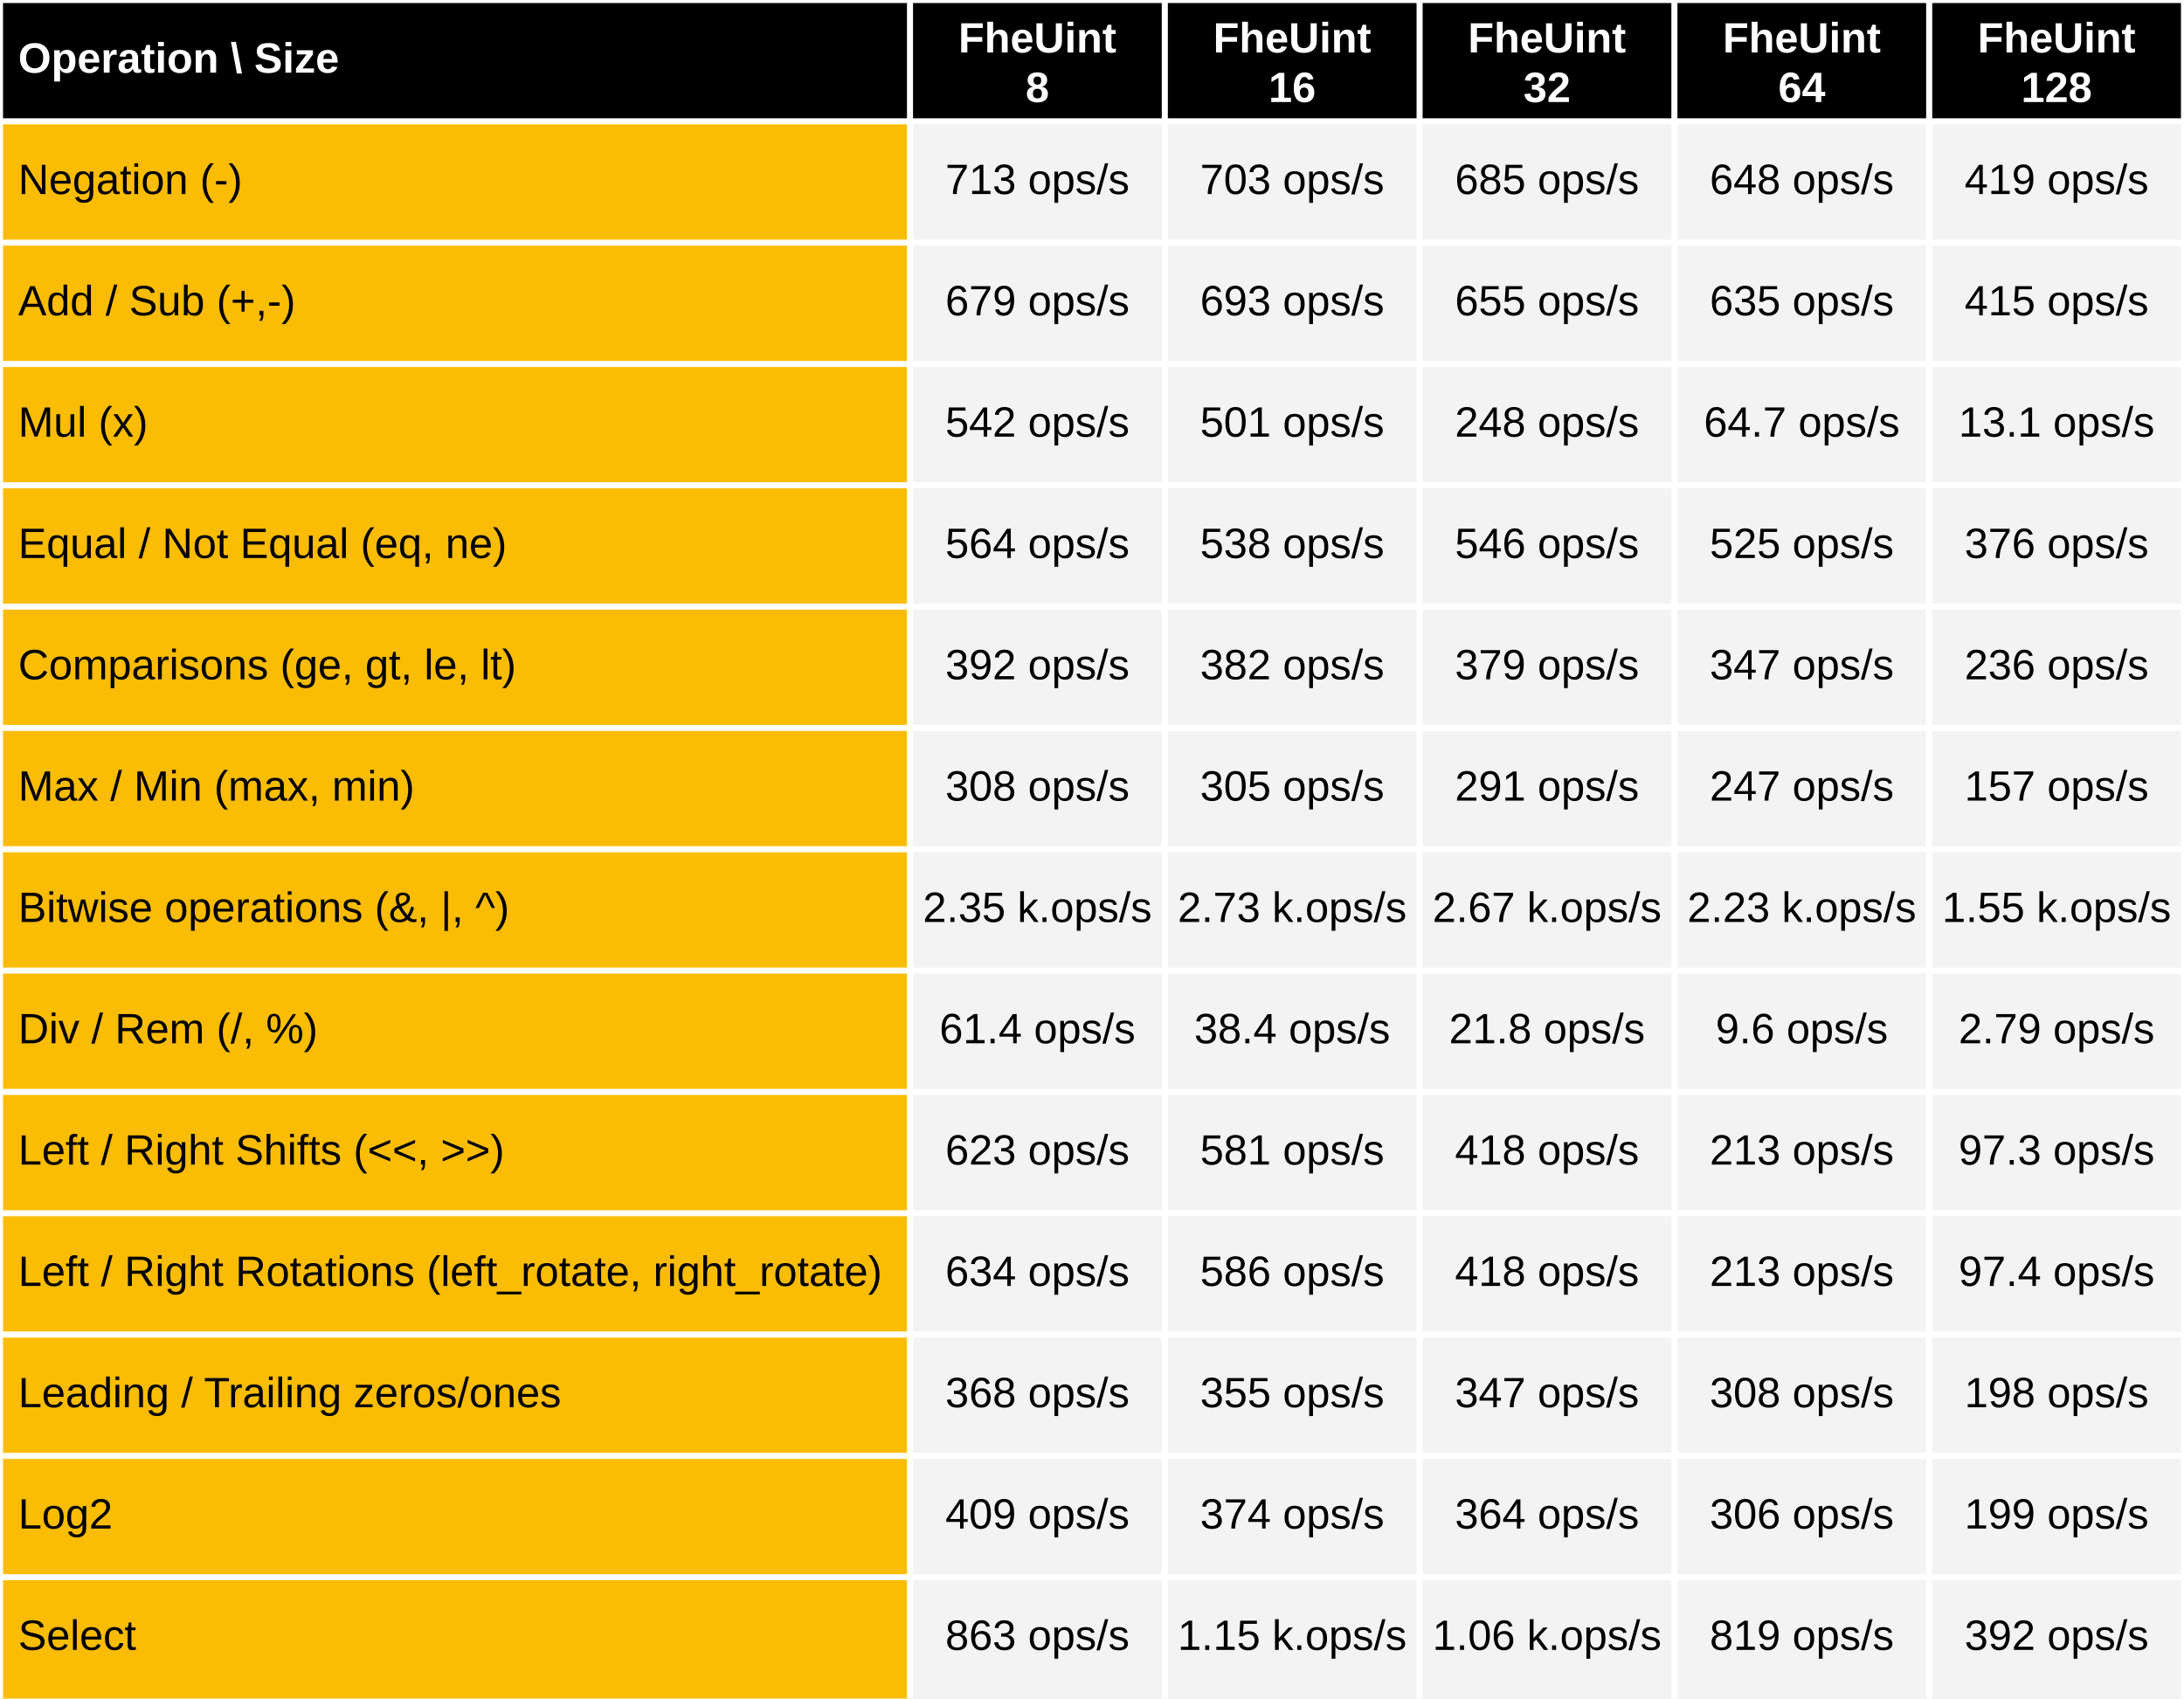
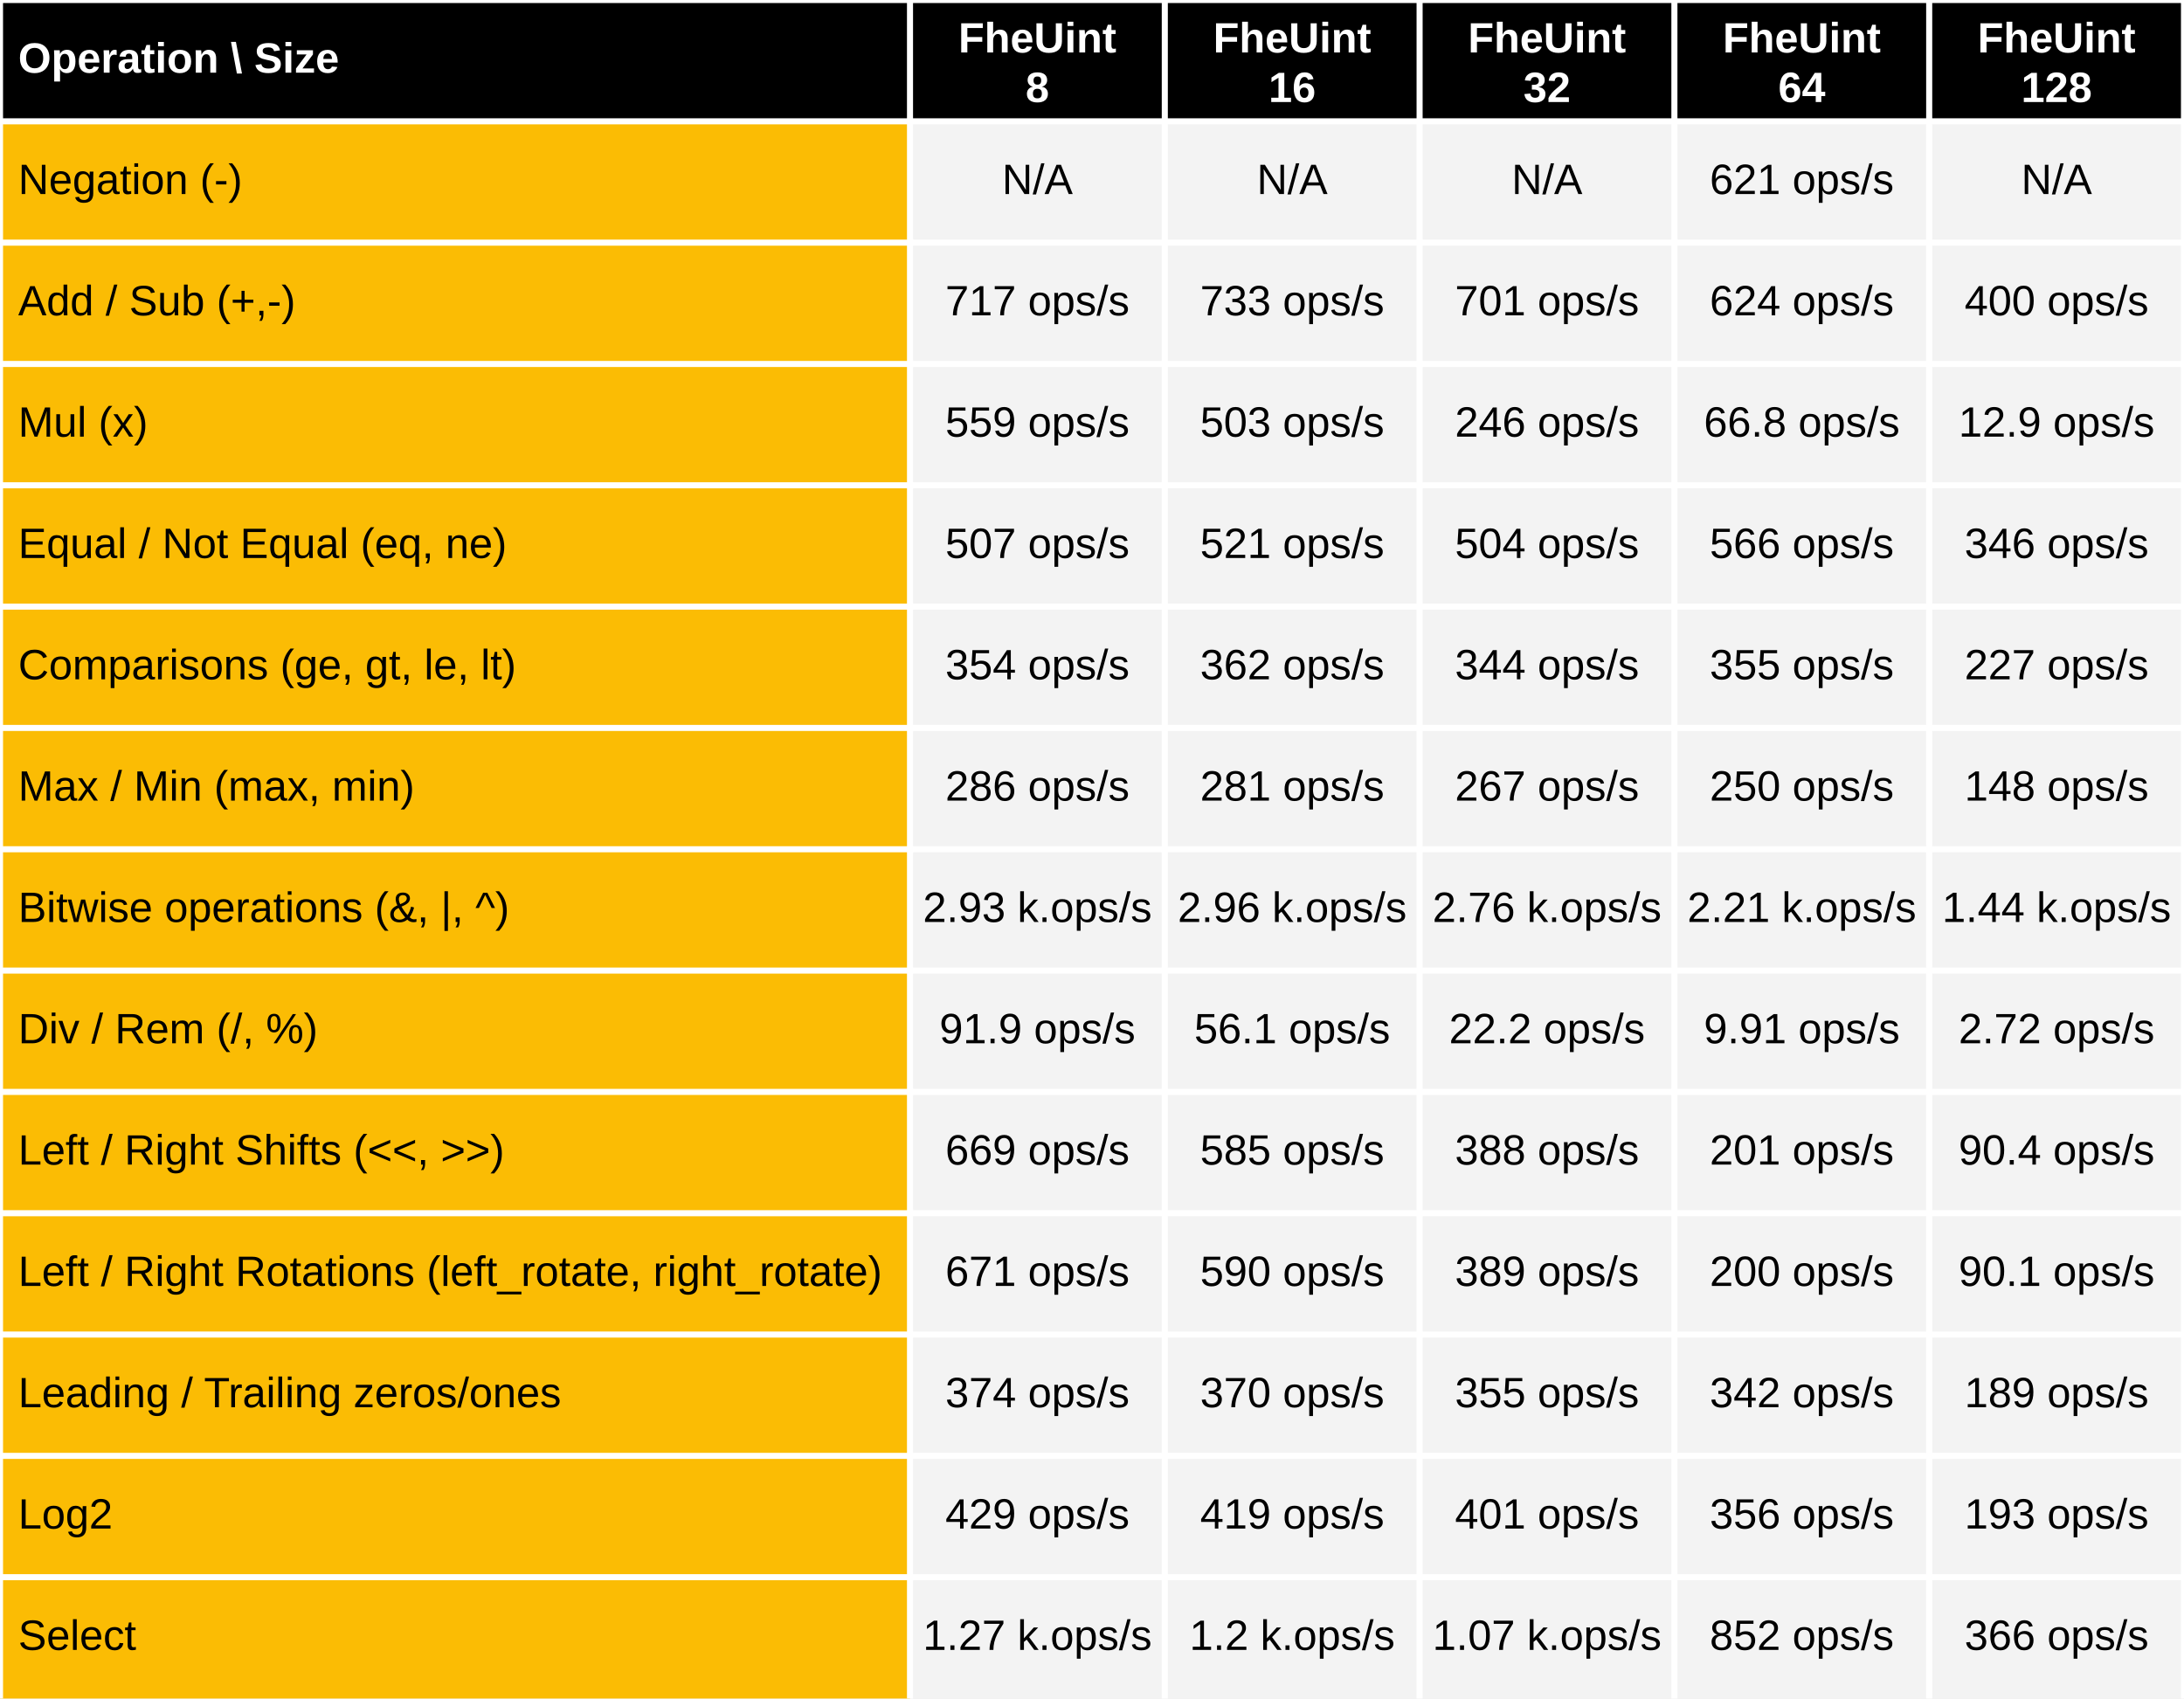
<svg xmlns="http://www.w3.org/2000/svg" viewBox="0 0 720 560" preserveAspectRatio="meet" width="100%" height="560">
  <rect x="0" y="0" width="720" height="40" fill="black" />
  <text dominant-baseline="middle" text-anchor="start" font-family="Arial" font-size="14" font-weight="bold" fill="white" x="6" y="20.0">Operation \ Size</text>
  <text dominant-baseline="middle" text-anchor="middle" font-family="Arial" font-size="14" font-weight="bold" fill="white" x="342.0" y="13.333">FheUint</text>
  <text dominant-baseline="middle" text-anchor="middle" font-family="Arial" font-size="14" font-weight="bold" fill="white" x="342.0" y="29.667">8</text>
  <text dominant-baseline="middle" text-anchor="middle" font-family="Arial" font-size="14" font-weight="bold" fill="white" x="426.0" y="13.333">FheUint</text>
  <text dominant-baseline="middle" text-anchor="middle" font-family="Arial" font-size="14" font-weight="bold" fill="white" x="426.0" y="29.667">16</text>
  <text dominant-baseline="middle" text-anchor="middle" font-family="Arial" font-size="14" font-weight="bold" fill="white" x="510.0" y="13.333">FheUint</text>
  <text dominant-baseline="middle" text-anchor="middle" font-family="Arial" font-size="14" font-weight="bold" fill="white" x="510.0" y="29.667">32</text>
  <text dominant-baseline="middle" text-anchor="middle" font-family="Arial" font-size="14" font-weight="bold" fill="white" x="594.0" y="13.333">FheUint</text>
  <text dominant-baseline="middle" text-anchor="middle" font-family="Arial" font-size="14" font-weight="bold" fill="white" x="594.0" y="29.667">64</text>
  <text dominant-baseline="middle" text-anchor="middle" font-family="Arial" font-size="14" font-weight="bold" fill="white" x="678.0" y="13.333">FheUint</text>
  <text dominant-baseline="middle" text-anchor="middle" font-family="Arial" font-size="14" font-weight="bold" fill="white" x="678.0" y="29.667">128</text>
  <rect x="0" y="40" width="300" height="520" fill="#fbbc04" />
  <rect x="300" y="40" width="420" height="520" fill="#f3f3f3" />
  <text dominant-baseline="middle" text-anchor="start" font-family="Arial" font-size="14" font-weight="normal" fill="black" x="6" y="60.0">Negation (-)</text>
-   <text dominant-baseline="middle" text-anchor="middle" font-family="Arial" font-size="14" font-weight="normal" fill="black" x="342.0" y="60.0">713 ops/s</text>
-   <text dominant-baseline="middle" text-anchor="middle" font-family="Arial" font-size="14" font-weight="normal" fill="black" x="426.0" y="60.0">703 ops/s</text>
-   <text dominant-baseline="middle" text-anchor="middle" font-family="Arial" font-size="14" font-weight="normal" fill="black" x="510.0" y="60.0">685 ops/s</text>
-   <text dominant-baseline="middle" text-anchor="middle" font-family="Arial" font-size="14" font-weight="normal" fill="black" x="594.0" y="60.0">648 ops/s</text>
-   <text dominant-baseline="middle" text-anchor="middle" font-family="Arial" font-size="14" font-weight="normal" fill="black" x="678.0" y="60.0">419 ops/s</text>
+   <text dominant-baseline="middle" text-anchor="middle" font-family="Arial" font-size="14" font-weight="normal" fill="black" x="342.0" y="60.0">N/A</text>
+   <text dominant-baseline="middle" text-anchor="middle" font-family="Arial" font-size="14" font-weight="normal" fill="black" x="426.0" y="60.0">N/A</text>
+   <text dominant-baseline="middle" text-anchor="middle" font-family="Arial" font-size="14" font-weight="normal" fill="black" x="510.0" y="60.0">N/A</text>
+   <text dominant-baseline="middle" text-anchor="middle" font-family="Arial" font-size="14" font-weight="normal" fill="black" x="594.0" y="60.0">621 ops/s</text>
+   <text dominant-baseline="middle" text-anchor="middle" font-family="Arial" font-size="14" font-weight="normal" fill="black" x="678.0" y="60.0">N/A</text>
  <text dominant-baseline="middle" text-anchor="start" font-family="Arial" font-size="14" font-weight="normal" fill="black" x="6" y="100.0">Add / Sub (+,-)</text>
-   <text dominant-baseline="middle" text-anchor="middle" font-family="Arial" font-size="14" font-weight="normal" fill="black" x="342.0" y="100.0">679 ops/s</text>
-   <text dominant-baseline="middle" text-anchor="middle" font-family="Arial" font-size="14" font-weight="normal" fill="black" x="426.0" y="100.0">693 ops/s</text>
-   <text dominant-baseline="middle" text-anchor="middle" font-family="Arial" font-size="14" font-weight="normal" fill="black" x="510.0" y="100.0">655 ops/s</text>
-   <text dominant-baseline="middle" text-anchor="middle" font-family="Arial" font-size="14" font-weight="normal" fill="black" x="594.0" y="100.0">635 ops/s</text>
-   <text dominant-baseline="middle" text-anchor="middle" font-family="Arial" font-size="14" font-weight="normal" fill="black" x="678.0" y="100.0">415 ops/s</text>
+   <text dominant-baseline="middle" text-anchor="middle" font-family="Arial" font-size="14" font-weight="normal" fill="black" x="342.0" y="100.0">717 ops/s</text>
+   <text dominant-baseline="middle" text-anchor="middle" font-family="Arial" font-size="14" font-weight="normal" fill="black" x="426.0" y="100.0">733 ops/s</text>
+   <text dominant-baseline="middle" text-anchor="middle" font-family="Arial" font-size="14" font-weight="normal" fill="black" x="510.0" y="100.0">701 ops/s</text>
+   <text dominant-baseline="middle" text-anchor="middle" font-family="Arial" font-size="14" font-weight="normal" fill="black" x="594.0" y="100.0">624 ops/s</text>
+   <text dominant-baseline="middle" text-anchor="middle" font-family="Arial" font-size="14" font-weight="normal" fill="black" x="678.0" y="100.0">400 ops/s</text>
  <text dominant-baseline="middle" text-anchor="start" font-family="Arial" font-size="14" font-weight="normal" fill="black" x="6" y="140.0">Mul (x)</text>
-   <text dominant-baseline="middle" text-anchor="middle" font-family="Arial" font-size="14" font-weight="normal" fill="black" x="342.0" y="140.0">542 ops/s</text>
-   <text dominant-baseline="middle" text-anchor="middle" font-family="Arial" font-size="14" font-weight="normal" fill="black" x="426.0" y="140.0">501 ops/s</text>
-   <text dominant-baseline="middle" text-anchor="middle" font-family="Arial" font-size="14" font-weight="normal" fill="black" x="510.0" y="140.0">248 ops/s</text>
-   <text dominant-baseline="middle" text-anchor="middle" font-family="Arial" font-size="14" font-weight="normal" fill="black" x="594.0" y="140.0">64.7 ops/s</text>
-   <text dominant-baseline="middle" text-anchor="middle" font-family="Arial" font-size="14" font-weight="normal" fill="black" x="678.0" y="140.0">13.1 ops/s</text>
+   <text dominant-baseline="middle" text-anchor="middle" font-family="Arial" font-size="14" font-weight="normal" fill="black" x="342.0" y="140.0">559 ops/s</text>
+   <text dominant-baseline="middle" text-anchor="middle" font-family="Arial" font-size="14" font-weight="normal" fill="black" x="426.0" y="140.0">503 ops/s</text>
+   <text dominant-baseline="middle" text-anchor="middle" font-family="Arial" font-size="14" font-weight="normal" fill="black" x="510.0" y="140.0">246 ops/s</text>
+   <text dominant-baseline="middle" text-anchor="middle" font-family="Arial" font-size="14" font-weight="normal" fill="black" x="594.0" y="140.0">66.8 ops/s</text>
+   <text dominant-baseline="middle" text-anchor="middle" font-family="Arial" font-size="14" font-weight="normal" fill="black" x="678.0" y="140.0">12.9 ops/s</text>
  <text dominant-baseline="middle" text-anchor="start" font-family="Arial" font-size="14" font-weight="normal" fill="black" x="6" y="180.0">Equal / Not Equal (eq, ne)</text>
-   <text dominant-baseline="middle" text-anchor="middle" font-family="Arial" font-size="14" font-weight="normal" fill="black" x="342.0" y="180.0">564 ops/s</text>
-   <text dominant-baseline="middle" text-anchor="middle" font-family="Arial" font-size="14" font-weight="normal" fill="black" x="426.0" y="180.0">538 ops/s</text>
-   <text dominant-baseline="middle" text-anchor="middle" font-family="Arial" font-size="14" font-weight="normal" fill="black" x="510.0" y="180.0">546 ops/s</text>
-   <text dominant-baseline="middle" text-anchor="middle" font-family="Arial" font-size="14" font-weight="normal" fill="black" x="594.0" y="180.0">525 ops/s</text>
-   <text dominant-baseline="middle" text-anchor="middle" font-family="Arial" font-size="14" font-weight="normal" fill="black" x="678.0" y="180.0">376 ops/s</text>
+   <text dominant-baseline="middle" text-anchor="middle" font-family="Arial" font-size="14" font-weight="normal" fill="black" x="342.0" y="180.0">507 ops/s</text>
+   <text dominant-baseline="middle" text-anchor="middle" font-family="Arial" font-size="14" font-weight="normal" fill="black" x="426.0" y="180.0">521 ops/s</text>
+   <text dominant-baseline="middle" text-anchor="middle" font-family="Arial" font-size="14" font-weight="normal" fill="black" x="510.0" y="180.0">504 ops/s</text>
+   <text dominant-baseline="middle" text-anchor="middle" font-family="Arial" font-size="14" font-weight="normal" fill="black" x="594.0" y="180.0">566 ops/s</text>
+   <text dominant-baseline="middle" text-anchor="middle" font-family="Arial" font-size="14" font-weight="normal" fill="black" x="678.0" y="180.0">346 ops/s</text>
  <text dominant-baseline="middle" text-anchor="start" font-family="Arial" font-size="14" font-weight="normal" fill="black" x="6" y="220.0">Comparisons (ge, gt, le, lt)</text>
-   <text dominant-baseline="middle" text-anchor="middle" font-family="Arial" font-size="14" font-weight="normal" fill="black" x="342.0" y="220.0">392 ops/s</text>
-   <text dominant-baseline="middle" text-anchor="middle" font-family="Arial" font-size="14" font-weight="normal" fill="black" x="426.0" y="220.0">382 ops/s</text>
-   <text dominant-baseline="middle" text-anchor="middle" font-family="Arial" font-size="14" font-weight="normal" fill="black" x="510.0" y="220.0">379 ops/s</text>
-   <text dominant-baseline="middle" text-anchor="middle" font-family="Arial" font-size="14" font-weight="normal" fill="black" x="594.0" y="220.0">347 ops/s</text>
-   <text dominant-baseline="middle" text-anchor="middle" font-family="Arial" font-size="14" font-weight="normal" fill="black" x="678.0" y="220.0">236 ops/s</text>
+   <text dominant-baseline="middle" text-anchor="middle" font-family="Arial" font-size="14" font-weight="normal" fill="black" x="342.0" y="220.0">354 ops/s</text>
+   <text dominant-baseline="middle" text-anchor="middle" font-family="Arial" font-size="14" font-weight="normal" fill="black" x="426.0" y="220.0">362 ops/s</text>
+   <text dominant-baseline="middle" text-anchor="middle" font-family="Arial" font-size="14" font-weight="normal" fill="black" x="510.0" y="220.0">344 ops/s</text>
+   <text dominant-baseline="middle" text-anchor="middle" font-family="Arial" font-size="14" font-weight="normal" fill="black" x="594.0" y="220.0">355 ops/s</text>
+   <text dominant-baseline="middle" text-anchor="middle" font-family="Arial" font-size="14" font-weight="normal" fill="black" x="678.0" y="220.0">227 ops/s</text>
  <text dominant-baseline="middle" text-anchor="start" font-family="Arial" font-size="14" font-weight="normal" fill="black" x="6" y="260.0">Max / Min (max, min)</text>
-   <text dominant-baseline="middle" text-anchor="middle" font-family="Arial" font-size="14" font-weight="normal" fill="black" x="342.0" y="260.0">308 ops/s</text>
-   <text dominant-baseline="middle" text-anchor="middle" font-family="Arial" font-size="14" font-weight="normal" fill="black" x="426.0" y="260.0">305 ops/s</text>
-   <text dominant-baseline="middle" text-anchor="middle" font-family="Arial" font-size="14" font-weight="normal" fill="black" x="510.0" y="260.0">291 ops/s</text>
-   <text dominant-baseline="middle" text-anchor="middle" font-family="Arial" font-size="14" font-weight="normal" fill="black" x="594.0" y="260.0">247 ops/s</text>
-   <text dominant-baseline="middle" text-anchor="middle" font-family="Arial" font-size="14" font-weight="normal" fill="black" x="678.0" y="260.0">157 ops/s</text>
+   <text dominant-baseline="middle" text-anchor="middle" font-family="Arial" font-size="14" font-weight="normal" fill="black" x="342.0" y="260.0">286 ops/s</text>
+   <text dominant-baseline="middle" text-anchor="middle" font-family="Arial" font-size="14" font-weight="normal" fill="black" x="426.0" y="260.0">281 ops/s</text>
+   <text dominant-baseline="middle" text-anchor="middle" font-family="Arial" font-size="14" font-weight="normal" fill="black" x="510.0" y="260.0">267 ops/s</text>
+   <text dominant-baseline="middle" text-anchor="middle" font-family="Arial" font-size="14" font-weight="normal" fill="black" x="594.0" y="260.0">250 ops/s</text>
+   <text dominant-baseline="middle" text-anchor="middle" font-family="Arial" font-size="14" font-weight="normal" fill="black" x="678.0" y="260.0">148 ops/s</text>
  <text dominant-baseline="middle" text-anchor="start" font-family="Arial" font-size="14" font-weight="normal" fill="black" x="6" y="300.0">Bitwise operations (&amp;, |, ^)</text>
-   <text dominant-baseline="middle" text-anchor="middle" font-family="Arial" font-size="14" font-weight="normal" fill="black" x="342.0" y="300.0">2.35 k.ops/s</text>
-   <text dominant-baseline="middle" text-anchor="middle" font-family="Arial" font-size="14" font-weight="normal" fill="black" x="426.0" y="300.0">2.73 k.ops/s</text>
-   <text dominant-baseline="middle" text-anchor="middle" font-family="Arial" font-size="14" font-weight="normal" fill="black" x="510.0" y="300.0">2.67 k.ops/s</text>
-   <text dominant-baseline="middle" text-anchor="middle" font-family="Arial" font-size="14" font-weight="normal" fill="black" x="594.0" y="300.0">2.23 k.ops/s</text>
-   <text dominant-baseline="middle" text-anchor="middle" font-family="Arial" font-size="14" font-weight="normal" fill="black" x="678.0" y="300.0">1.55 k.ops/s</text>
+   <text dominant-baseline="middle" text-anchor="middle" font-family="Arial" font-size="14" font-weight="normal" fill="black" x="342.0" y="300.0">2.93 k.ops/s</text>
+   <text dominant-baseline="middle" text-anchor="middle" font-family="Arial" font-size="14" font-weight="normal" fill="black" x="426.0" y="300.0">2.96 k.ops/s</text>
+   <text dominant-baseline="middle" text-anchor="middle" font-family="Arial" font-size="14" font-weight="normal" fill="black" x="510.0" y="300.0">2.76 k.ops/s</text>
+   <text dominant-baseline="middle" text-anchor="middle" font-family="Arial" font-size="14" font-weight="normal" fill="black" x="594.0" y="300.0">2.21 k.ops/s</text>
+   <text dominant-baseline="middle" text-anchor="middle" font-family="Arial" font-size="14" font-weight="normal" fill="black" x="678.0" y="300.0">1.44 k.ops/s</text>
  <text dominant-baseline="middle" text-anchor="start" font-family="Arial" font-size="14" font-weight="normal" fill="black" x="6" y="340.0">Div / Rem  (/, %)</text>
-   <text dominant-baseline="middle" text-anchor="middle" font-family="Arial" font-size="14" font-weight="normal" fill="black" x="342.0" y="340.0">61.4 ops/s</text>
-   <text dominant-baseline="middle" text-anchor="middle" font-family="Arial" font-size="14" font-weight="normal" fill="black" x="426.0" y="340.0">38.4 ops/s</text>
-   <text dominant-baseline="middle" text-anchor="middle" font-family="Arial" font-size="14" font-weight="normal" fill="black" x="510.0" y="340.0">21.8 ops/s</text>
-   <text dominant-baseline="middle" text-anchor="middle" font-family="Arial" font-size="14" font-weight="normal" fill="black" x="594.0" y="340.0">9.6 ops/s</text>
-   <text dominant-baseline="middle" text-anchor="middle" font-family="Arial" font-size="14" font-weight="normal" fill="black" x="678.0" y="340.0">2.79 ops/s</text>
+   <text dominant-baseline="middle" text-anchor="middle" font-family="Arial" font-size="14" font-weight="normal" fill="black" x="342.0" y="340.0">91.9 ops/s</text>
+   <text dominant-baseline="middle" text-anchor="middle" font-family="Arial" font-size="14" font-weight="normal" fill="black" x="426.0" y="340.0">56.1 ops/s</text>
+   <text dominant-baseline="middle" text-anchor="middle" font-family="Arial" font-size="14" font-weight="normal" fill="black" x="510.0" y="340.0">22.2 ops/s</text>
+   <text dominant-baseline="middle" text-anchor="middle" font-family="Arial" font-size="14" font-weight="normal" fill="black" x="594.0" y="340.0">9.91 ops/s</text>
+   <text dominant-baseline="middle" text-anchor="middle" font-family="Arial" font-size="14" font-weight="normal" fill="black" x="678.0" y="340.0">2.72 ops/s</text>
  <text dominant-baseline="middle" text-anchor="start" font-family="Arial" font-size="14" font-weight="normal" fill="black" x="6" y="380.0">Left / Right Shifts (&lt;&lt;, &gt;&gt;)</text>
-   <text dominant-baseline="middle" text-anchor="middle" font-family="Arial" font-size="14" font-weight="normal" fill="black" x="342.0" y="380.0">623 ops/s</text>
-   <text dominant-baseline="middle" text-anchor="middle" font-family="Arial" font-size="14" font-weight="normal" fill="black" x="426.0" y="380.0">581 ops/s</text>
-   <text dominant-baseline="middle" text-anchor="middle" font-family="Arial" font-size="14" font-weight="normal" fill="black" x="510.0" y="380.0">418 ops/s</text>
-   <text dominant-baseline="middle" text-anchor="middle" font-family="Arial" font-size="14" font-weight="normal" fill="black" x="594.0" y="380.0">213 ops/s</text>
-   <text dominant-baseline="middle" text-anchor="middle" font-family="Arial" font-size="14" font-weight="normal" fill="black" x="678.0" y="380.0">97.3 ops/s</text>
+   <text dominant-baseline="middle" text-anchor="middle" font-family="Arial" font-size="14" font-weight="normal" fill="black" x="342.0" y="380.0">669 ops/s</text>
+   <text dominant-baseline="middle" text-anchor="middle" font-family="Arial" font-size="14" font-weight="normal" fill="black" x="426.0" y="380.0">585 ops/s</text>
+   <text dominant-baseline="middle" text-anchor="middle" font-family="Arial" font-size="14" font-weight="normal" fill="black" x="510.0" y="380.0">388 ops/s</text>
+   <text dominant-baseline="middle" text-anchor="middle" font-family="Arial" font-size="14" font-weight="normal" fill="black" x="594.0" y="380.0">201 ops/s</text>
+   <text dominant-baseline="middle" text-anchor="middle" font-family="Arial" font-size="14" font-weight="normal" fill="black" x="678.0" y="380.0">90.4 ops/s</text>
  <text dominant-baseline="middle" text-anchor="start" font-family="Arial" font-size="14" font-weight="normal" fill="black" x="6" y="420.0">Left / Right Rotations (left_rotate, right_rotate)</text>
-   <text dominant-baseline="middle" text-anchor="middle" font-family="Arial" font-size="14" font-weight="normal" fill="black" x="342.0" y="420.0">634 ops/s</text>
-   <text dominant-baseline="middle" text-anchor="middle" font-family="Arial" font-size="14" font-weight="normal" fill="black" x="426.0" y="420.0">586 ops/s</text>
-   <text dominant-baseline="middle" text-anchor="middle" font-family="Arial" font-size="14" font-weight="normal" fill="black" x="510.0" y="420.0">418 ops/s</text>
-   <text dominant-baseline="middle" text-anchor="middle" font-family="Arial" font-size="14" font-weight="normal" fill="black" x="594.0" y="420.0">213 ops/s</text>
-   <text dominant-baseline="middle" text-anchor="middle" font-family="Arial" font-size="14" font-weight="normal" fill="black" x="678.0" y="420.0">97.4 ops/s</text>
+   <text dominant-baseline="middle" text-anchor="middle" font-family="Arial" font-size="14" font-weight="normal" fill="black" x="342.0" y="420.0">671 ops/s</text>
+   <text dominant-baseline="middle" text-anchor="middle" font-family="Arial" font-size="14" font-weight="normal" fill="black" x="426.0" y="420.0">590 ops/s</text>
+   <text dominant-baseline="middle" text-anchor="middle" font-family="Arial" font-size="14" font-weight="normal" fill="black" x="510.0" y="420.0">389 ops/s</text>
+   <text dominant-baseline="middle" text-anchor="middle" font-family="Arial" font-size="14" font-weight="normal" fill="black" x="594.0" y="420.0">200 ops/s</text>
+   <text dominant-baseline="middle" text-anchor="middle" font-family="Arial" font-size="14" font-weight="normal" fill="black" x="678.0" y="420.0">90.1 ops/s</text>
  <text dominant-baseline="middle" text-anchor="start" font-family="Arial" font-size="14" font-weight="normal" fill="black" x="6" y="460.0">Leading / Trailing zeros/ones</text>
-   <text dominant-baseline="middle" text-anchor="middle" font-family="Arial" font-size="14" font-weight="normal" fill="black" x="342.0" y="460.0">368 ops/s</text>
-   <text dominant-baseline="middle" text-anchor="middle" font-family="Arial" font-size="14" font-weight="normal" fill="black" x="426.0" y="460.0">355 ops/s</text>
-   <text dominant-baseline="middle" text-anchor="middle" font-family="Arial" font-size="14" font-weight="normal" fill="black" x="510.0" y="460.0">347 ops/s</text>
-   <text dominant-baseline="middle" text-anchor="middle" font-family="Arial" font-size="14" font-weight="normal" fill="black" x="594.0" y="460.0">308 ops/s</text>
-   <text dominant-baseline="middle" text-anchor="middle" font-family="Arial" font-size="14" font-weight="normal" fill="black" x="678.0" y="460.0">198 ops/s</text>
+   <text dominant-baseline="middle" text-anchor="middle" font-family="Arial" font-size="14" font-weight="normal" fill="black" x="342.0" y="460.0">374 ops/s</text>
+   <text dominant-baseline="middle" text-anchor="middle" font-family="Arial" font-size="14" font-weight="normal" fill="black" x="426.0" y="460.0">370 ops/s</text>
+   <text dominant-baseline="middle" text-anchor="middle" font-family="Arial" font-size="14" font-weight="normal" fill="black" x="510.0" y="460.0">355 ops/s</text>
+   <text dominant-baseline="middle" text-anchor="middle" font-family="Arial" font-size="14" font-weight="normal" fill="black" x="594.0" y="460.0">342 ops/s</text>
+   <text dominant-baseline="middle" text-anchor="middle" font-family="Arial" font-size="14" font-weight="normal" fill="black" x="678.0" y="460.0">189 ops/s</text>
  <text dominant-baseline="middle" text-anchor="start" font-family="Arial" font-size="14" font-weight="normal" fill="black" x="6" y="500.0">Log2</text>
-   <text dominant-baseline="middle" text-anchor="middle" font-family="Arial" font-size="14" font-weight="normal" fill="black" x="342.0" y="500.0">409 ops/s</text>
-   <text dominant-baseline="middle" text-anchor="middle" font-family="Arial" font-size="14" font-weight="normal" fill="black" x="426.0" y="500.0">374 ops/s</text>
-   <text dominant-baseline="middle" text-anchor="middle" font-family="Arial" font-size="14" font-weight="normal" fill="black" x="510.0" y="500.0">364 ops/s</text>
-   <text dominant-baseline="middle" text-anchor="middle" font-family="Arial" font-size="14" font-weight="normal" fill="black" x="594.0" y="500.0">306 ops/s</text>
-   <text dominant-baseline="middle" text-anchor="middle" font-family="Arial" font-size="14" font-weight="normal" fill="black" x="678.0" y="500.0">199 ops/s</text>
+   <text dominant-baseline="middle" text-anchor="middle" font-family="Arial" font-size="14" font-weight="normal" fill="black" x="342.0" y="500.0">429 ops/s</text>
+   <text dominant-baseline="middle" text-anchor="middle" font-family="Arial" font-size="14" font-weight="normal" fill="black" x="426.0" y="500.0">419 ops/s</text>
+   <text dominant-baseline="middle" text-anchor="middle" font-family="Arial" font-size="14" font-weight="normal" fill="black" x="510.0" y="500.0">401 ops/s</text>
+   <text dominant-baseline="middle" text-anchor="middle" font-family="Arial" font-size="14" font-weight="normal" fill="black" x="594.0" y="500.0">356 ops/s</text>
+   <text dominant-baseline="middle" text-anchor="middle" font-family="Arial" font-size="14" font-weight="normal" fill="black" x="678.0" y="500.0">193 ops/s</text>
  <text dominant-baseline="middle" text-anchor="start" font-family="Arial" font-size="14" font-weight="normal" fill="black" x="6" y="540.0">Select</text>
-   <text dominant-baseline="middle" text-anchor="middle" font-family="Arial" font-size="14" font-weight="normal" fill="black" x="342.0" y="540.0">863 ops/s</text>
-   <text dominant-baseline="middle" text-anchor="middle" font-family="Arial" font-size="14" font-weight="normal" fill="black" x="426.0" y="540.0">1.15 k.ops/s</text>
-   <text dominant-baseline="middle" text-anchor="middle" font-family="Arial" font-size="14" font-weight="normal" fill="black" x="510.0" y="540.0">1.06 k.ops/s</text>
-   <text dominant-baseline="middle" text-anchor="middle" font-family="Arial" font-size="14" font-weight="normal" fill="black" x="594.0" y="540.0">819 ops/s</text>
-   <text dominant-baseline="middle" text-anchor="middle" font-family="Arial" font-size="14" font-weight="normal" fill="black" x="678.0" y="540.0">392 ops/s</text>
+   <text dominant-baseline="middle" text-anchor="middle" font-family="Arial" font-size="14" font-weight="normal" fill="black" x="342.0" y="540.0">1.27 k.ops/s</text>
+   <text dominant-baseline="middle" text-anchor="middle" font-family="Arial" font-size="14" font-weight="normal" fill="black" x="426.0" y="540.0">1.2 k.ops/s</text>
+   <text dominant-baseline="middle" text-anchor="middle" font-family="Arial" font-size="14" font-weight="normal" fill="black" x="510.0" y="540.0">1.07 k.ops/s</text>
+   <text dominant-baseline="middle" text-anchor="middle" font-family="Arial" font-size="14" font-weight="normal" fill="black" x="594.0" y="540.0">852 ops/s</text>
+   <text dominant-baseline="middle" text-anchor="middle" font-family="Arial" font-size="14" font-weight="normal" fill="black" x="678.0" y="540.0">366 ops/s</text>
  <line stroke="white" stroke-width="2" x1="0" y1="0" x2="720" y2="0" />
  <line stroke="white" stroke-width="2" x1="0" y1="40" x2="720" y2="40" />
  <line stroke="white" stroke-width="2" x1="0" y1="80" x2="720" y2="80" />
  <line stroke="white" stroke-width="2" x1="0" y1="120" x2="720" y2="120" />
  <line stroke="white" stroke-width="2" x1="0" y1="160" x2="720" y2="160" />
  <line stroke="white" stroke-width="2" x1="0" y1="200" x2="720" y2="200" />
  <line stroke="white" stroke-width="2" x1="0" y1="240" x2="720" y2="240" />
  <line stroke="white" stroke-width="2" x1="0" y1="280" x2="720" y2="280" />
  <line stroke="white" stroke-width="2" x1="0" y1="320" x2="720" y2="320" />
  <line stroke="white" stroke-width="2" x1="0" y1="360" x2="720" y2="360" />
  <line stroke="white" stroke-width="2" x1="0" y1="400" x2="720" y2="400" />
  <line stroke="white" stroke-width="2" x1="0" y1="440" x2="720" y2="440" />
  <line stroke="white" stroke-width="2" x1="0" y1="480" x2="720" y2="480" />
  <line stroke="white" stroke-width="2" x1="0" y1="520" x2="720" y2="520" />
  <line stroke="white" stroke-width="2" x1="0" y1="0" x2="0" y2="560" />
  <line stroke="white" stroke-width="2" x1="300.0" y1="0" x2="300.0" y2="560" />
  <line stroke="white" stroke-width="2" x1="384.0" y1="0" x2="384.0" y2="560" />
  <line stroke="white" stroke-width="2" x1="468.0" y1="0" x2="468.0" y2="560" />
  <line stroke="white" stroke-width="2" x1="552.0" y1="0" x2="552.0" y2="560" />
  <line stroke="white" stroke-width="2" x1="636.0" y1="0" x2="636.0" y2="560" />
  <line stroke="white" stroke-width="2" x1="720.0" y1="0" x2="720.0" y2="560" />
</svg>
